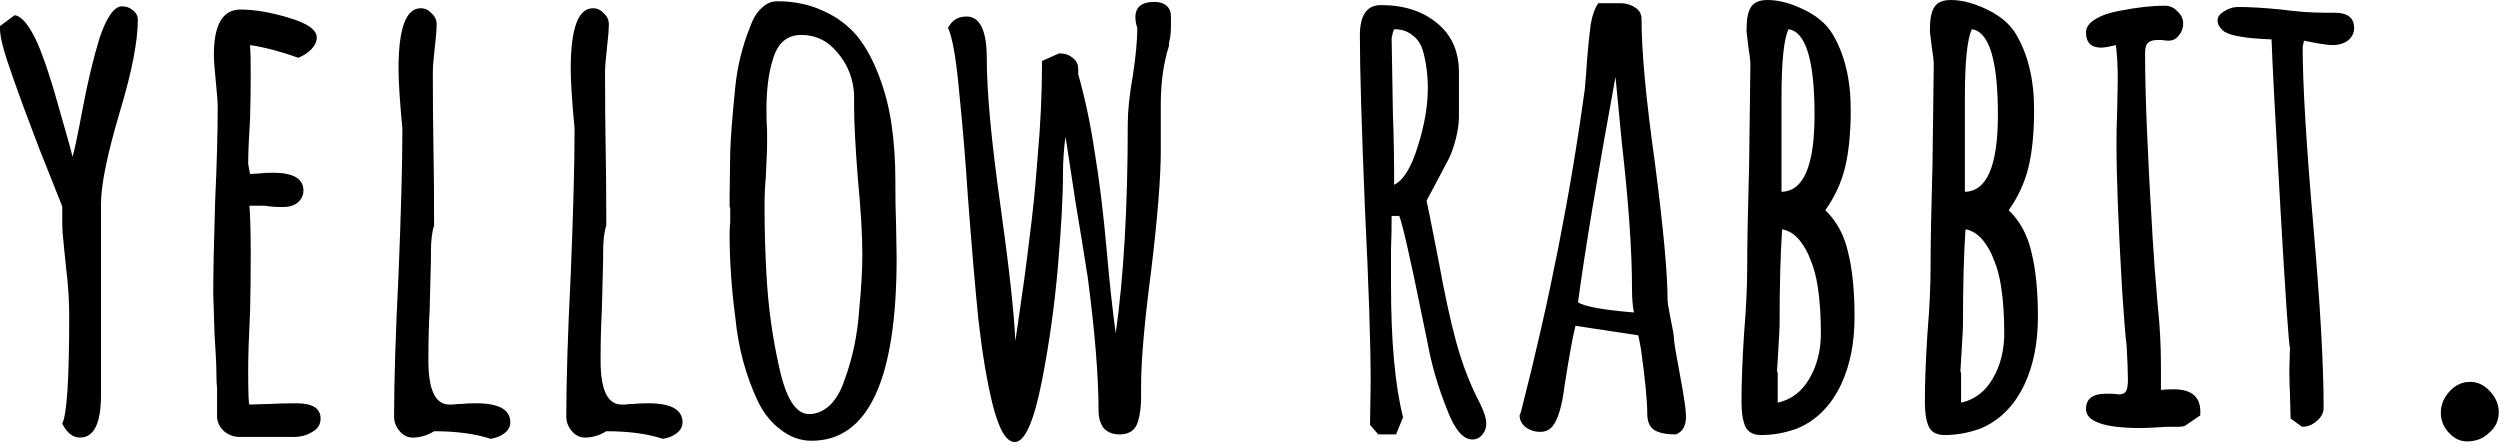
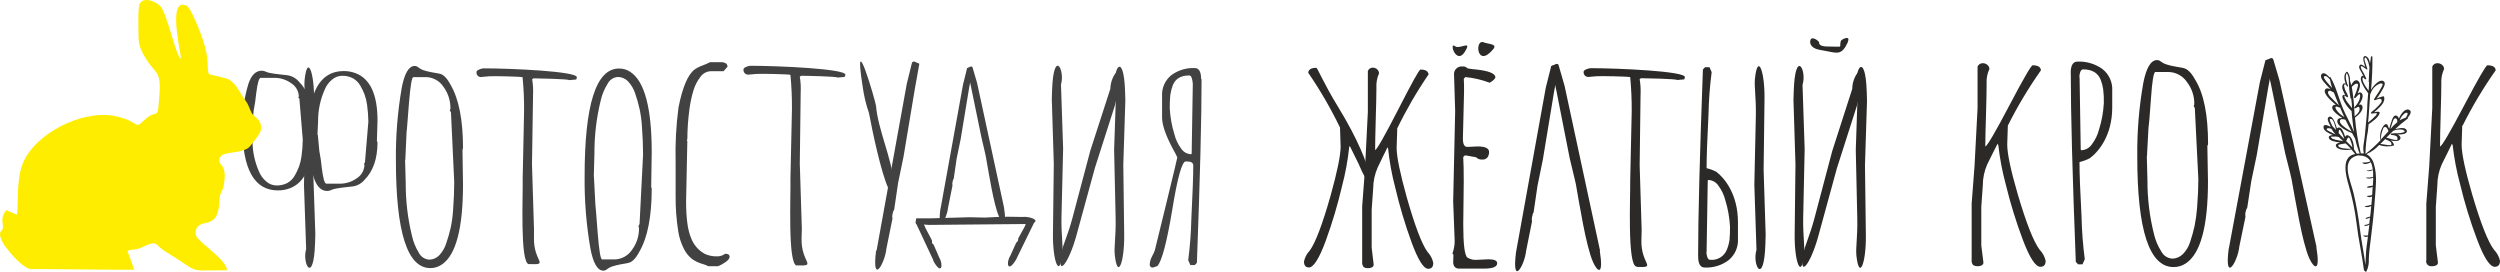
- <svg xmlns="http://www.w3.org/2000/svg" width="173" height="31" viewBox="0 0 173 31" fill="none">
-   <path d="M5.537 30.28C5.039 30.28 4.629 29.958 4.307 29.314C4.629 28.698 4.79 26.208 4.79 21.842C4.79 20.817 4.717 19.703 4.571 18.502L4.439 17.228C4.351 16.437 4.307 15.836 4.307 15.426V14.283C4.014 13.551 3.472 12.188 2.681 10.196C1.919 8.204 1.304 6.534 0.835 5.186C0.278 3.633 0 2.578 0 2.022V1.802L1.011 1.055C1.509 1.113 2.036 1.758 2.593 2.988C3.062 4.073 3.574 5.625 4.131 7.647C4.717 9.669 5.01 10.738 5.01 10.855C5.127 10.533 5.362 9.434 5.713 7.559C6.065 5.684 6.46 4.029 6.9 2.593C7.398 1.157 7.911 0.439 8.438 0.439C8.731 0.439 8.98 0.527 9.185 0.703C9.42 0.879 9.537 1.099 9.537 1.362C9.537 2.857 9.127 4.966 8.306 7.691C7.427 10.65 6.988 12.789 6.988 14.107V27.336C6.988 29.299 6.504 30.28 5.537 30.28Z" fill="black" />
-   <path d="M16.559 30.236C16.178 30.236 15.826 30.105 15.504 29.841C15.211 29.577 15.05 29.255 15.021 28.874V27.731V26.852C14.991 26.589 14.976 26.281 14.976 25.93C14.976 25.314 14.933 24.377 14.845 23.117L14.757 20.304C14.757 18.869 14.801 16.73 14.889 13.888C15.006 11.339 15.064 9.2 15.064 7.471C15.064 7.061 15.021 6.446 14.933 5.625C14.845 4.776 14.801 4.16 14.801 3.78C14.801 1.699 15.416 0.659 16.646 0.659C17.613 0.659 18.727 0.85 19.987 1.231C21.276 1.611 21.92 2.066 21.92 2.593C21.92 2.886 21.788 3.164 21.525 3.428C21.29 3.662 20.997 3.853 20.646 3.999C19.415 3.56 18.302 3.267 17.306 3.12C17.335 3.56 17.35 4.19 17.35 5.01C17.35 6.182 17.335 7.237 17.306 8.174C17.218 9.581 17.174 10.636 17.174 11.339L17.306 12.042L18.009 11.998C18.243 11.969 18.536 11.954 18.888 11.954C20.294 11.954 20.997 12.364 20.997 13.184C20.997 13.507 20.866 13.785 20.602 14.02C20.338 14.225 20.001 14.327 19.591 14.327C19.064 14.327 18.654 14.298 18.36 14.239H17.262C17.32 15.001 17.35 16.114 17.35 17.579C17.35 19.044 17.335 20.363 17.306 21.535C17.218 23.322 17.174 24.655 17.174 25.534C17.174 27.175 17.203 27.995 17.262 27.995L18.712 27.951C19.21 27.922 19.811 27.907 20.514 27.907C21.627 27.907 22.184 28.259 22.184 28.962C22.184 29.372 21.994 29.68 21.613 29.885C21.261 30.119 20.822 30.236 20.294 30.236H16.559Z" fill="black" />
-   <path d="M33.951 30.368C32.897 30.017 31.593 29.841 30.04 29.841C29.571 30.134 29.073 30.28 28.546 30.28C28.194 30.28 27.886 30.119 27.623 29.797C27.388 29.504 27.271 29.182 27.271 28.83C27.271 26.369 27.374 23.088 27.579 18.986C27.755 14.62 27.843 11.353 27.843 9.185V8.878C27.667 7.032 27.579 5.655 27.579 4.746C27.579 1.963 28.091 0.571 29.117 0.571C29.41 0.571 29.659 0.689 29.864 0.923C30.099 1.128 30.216 1.377 30.216 1.67C30.216 2.022 30.172 2.578 30.084 3.34C29.996 4.073 29.952 4.629 29.952 5.01C29.952 6.973 29.967 8.746 29.996 10.328C30.025 11.881 30.04 13.639 30.04 15.602C29.893 16.041 29.82 16.657 29.82 17.448V17.975L29.732 21.447C29.674 22.472 29.644 23.644 29.644 24.963C29.644 26.984 30.128 27.995 31.095 27.995C31.153 27.995 31.241 27.995 31.358 27.995C31.505 27.966 31.695 27.951 31.93 27.951C32.193 27.922 32.53 27.907 32.941 27.907C34.523 27.907 35.314 28.347 35.314 29.226C35.314 29.519 35.182 29.768 34.918 29.973C34.654 30.178 34.332 30.31 33.951 30.368Z" fill="black" />
-   <path d="M45.868 30.368C44.813 30.017 43.509 29.841 41.956 29.841C41.488 30.134 40.99 30.28 40.462 30.28C40.111 30.28 39.803 30.119 39.539 29.797C39.305 29.504 39.188 29.182 39.188 28.83C39.188 26.369 39.29 23.088 39.495 18.986C39.671 14.62 39.759 11.353 39.759 9.185V8.878C39.583 7.032 39.495 5.655 39.495 4.746C39.495 1.963 40.008 0.571 41.034 0.571C41.327 0.571 41.576 0.689 41.781 0.923C42.015 1.128 42.132 1.377 42.132 1.67C42.132 2.022 42.088 2.578 42 3.34C41.913 4.073 41.869 4.629 41.869 5.01C41.869 6.973 41.883 8.746 41.913 10.328C41.942 11.881 41.956 13.639 41.956 15.602C41.81 16.041 41.737 16.657 41.737 17.448V17.975L41.649 21.447C41.59 22.472 41.561 23.644 41.561 24.963C41.561 26.984 42.044 27.995 43.011 27.995C43.07 27.995 43.158 27.995 43.275 27.995C43.421 27.966 43.612 27.951 43.846 27.951C44.11 27.922 44.447 27.907 44.857 27.907C46.439 27.907 47.23 28.347 47.23 29.226C47.23 29.519 47.098 29.768 46.835 29.973C46.571 30.178 46.249 30.31 45.868 30.368Z" fill="black" />
-   <path d="M56.158 30.5C55.397 30.5 54.693 30.251 54.049 29.753C53.404 29.284 52.877 28.64 52.467 27.819C51.617 26.032 51.09 24.084 50.885 21.974C50.621 19.982 50.489 18.063 50.489 16.217C50.489 15.865 50.504 15.572 50.533 15.338V14.547C50.533 14.4 50.518 14.327 50.489 14.327V13.536L50.533 10.46C50.562 9.522 50.679 8.028 50.885 5.977C51.031 4.571 51.368 3.208 51.895 1.89C52.1 1.304 52.364 0.864 52.687 0.571C53.009 0.249 53.375 0.088 53.785 0.088C54.957 0.088 56.012 0.308 56.949 0.747C57.887 1.157 58.678 1.743 59.323 2.505C59.909 3.238 60.407 4.146 60.817 5.23C61.227 6.285 61.52 7.413 61.696 8.614C61.872 9.844 61.96 11.148 61.96 12.525V12.877C61.96 13.785 61.974 14.605 62.004 15.338L62.047 17.843C62.047 26.281 60.084 30.5 56.158 30.5ZM55.983 28.654C56.51 28.654 56.993 28.449 57.433 28.039C57.872 27.6 58.209 27.014 58.444 26.281C59 24.787 59.337 23.175 59.455 21.447C59.601 19.953 59.674 18.663 59.674 17.579C59.674 16.261 59.572 14.532 59.367 12.393C59.191 10.137 59.103 8.453 59.103 7.339V6.548C59.044 5.435 58.663 4.468 57.96 3.648C57.286 2.827 56.451 2.417 55.455 2.417C54.459 2.417 53.8 2.988 53.477 4.131C53.184 5.039 53.038 6.211 53.038 7.647C53.038 8.204 53.053 8.672 53.082 9.053V10.24L52.994 12.262C52.935 12.877 52.906 13.551 52.906 14.283C52.906 15.865 52.95 17.433 53.038 18.986C53.155 21.183 53.448 23.322 53.917 25.402C54.386 27.57 55.074 28.654 55.983 28.654Z" fill="black" />
-   <path d="M70.219 30.588C69.632 30.588 69.12 29.709 68.68 27.951C68.299 26.398 67.977 24.479 67.713 22.194C67.479 19.879 67.23 16.964 66.966 13.448C66.82 11.163 66.615 8.716 66.351 6.109C66.146 3.941 65.897 2.549 65.604 1.934C65.868 1.406 66.292 1.143 66.878 1.143C67.816 1.143 68.285 2.11 68.285 4.043C68.285 6.329 68.592 9.669 69.208 14.063C69.823 18.429 70.174 21.608 70.262 23.6L70.482 22.106C70.775 20.143 71.024 18.297 71.229 16.569C71.464 14.811 71.654 12.921 71.801 10.899C72.006 8.643 72.108 6.416 72.108 4.219L73.295 3.692C73.676 3.692 73.983 3.794 74.218 3.999C74.481 4.175 74.613 4.439 74.613 4.79V5.142C75.082 6.783 75.463 8.585 75.756 10.548C76.078 12.481 76.357 14.767 76.591 17.404C76.767 19.425 76.972 21.315 77.206 23.073C77.763 19.147 78.041 14.312 78.041 8.57C78.041 7.662 78.159 6.548 78.393 5.23C78.598 3.882 78.701 2.783 78.701 1.934C78.613 1.67 78.569 1.421 78.569 1.187C78.569 0.483 79.008 0.132 79.887 0.132C80.239 0.132 80.517 0.22 80.722 0.396C80.927 0.571 81.03 0.82 81.03 1.143V1.802C81.03 2.241 80.986 2.622 80.898 2.945V3.164C80.517 4.336 80.327 5.684 80.327 7.208V10.416C80.327 12.262 80.107 15.016 79.667 18.678C79.199 22.253 78.964 24.919 78.964 26.677V27.468C78.964 28.142 78.891 28.713 78.745 29.182C78.569 29.768 78.144 30.061 77.47 30.061C77.001 30.061 76.635 29.914 76.371 29.621C76.137 29.299 76.02 28.903 76.02 28.435C76.02 26.061 75.771 22.985 75.273 19.206C75.009 17.506 74.731 15.792 74.438 14.063L73.734 9.449C73.617 10.299 73.559 11.134 73.559 11.954C73.559 13.595 73.441 15.763 73.207 18.458C72.973 21.154 72.606 23.776 72.108 26.325C71.552 29.167 70.922 30.588 70.219 30.588Z" fill="black" />
-   <path d="M101.882 30.412C101.237 30.412 100.651 29.709 100.124 28.303C99.509 26.779 99.055 25.212 98.762 23.6L98.454 22.106C97.604 17.916 97.062 15.528 96.828 14.943H96.301C96.301 15.792 96.286 16.569 96.257 17.272V19.689C96.257 23.615 96.535 26.677 97.092 28.874L96.608 30.061H95.378L94.806 29.401L94.85 26.457C94.85 23.82 94.719 19.821 94.455 14.459C94.22 8.746 94.103 4.746 94.103 2.461C94.103 1.055 94.587 0.352 95.553 0.352C97.136 0.352 98.425 0.762 99.421 1.582C100.446 2.403 100.959 3.545 100.959 5.01V8.087C100.959 8.526 100.886 9.039 100.739 9.625C100.593 10.181 100.432 10.636 100.256 10.987L99.421 12.569L98.718 13.888L98.938 14.943L99.553 18.063C99.963 20.319 100.359 22.15 100.739 23.556C101.12 24.963 101.589 26.237 102.146 27.38L102.409 27.907C102.702 28.493 102.849 28.962 102.849 29.314C102.849 29.607 102.761 29.856 102.585 30.061C102.409 30.295 102.175 30.412 101.882 30.412ZM96.476 12.789C97.121 12.467 97.663 11.588 98.103 10.152C98.571 8.687 98.806 7.339 98.806 6.109C98.806 5.171 98.689 4.292 98.454 3.472C98.308 3.003 98.058 2.652 97.707 2.417C97.385 2.153 96.975 2.022 96.476 2.022L96.388 2.241L96.301 2.637L96.388 7.823C96.447 9.346 96.476 11.002 96.476 12.789Z" fill="black" />
-   <path d="M115.967 30.061C115.293 30.061 114.795 29.958 114.473 29.753C114.151 29.548 113.99 29.167 113.99 28.61C113.99 27.732 113.843 26.237 113.55 24.128L113.374 23.205L109.023 22.546C108.848 23.219 108.599 24.582 108.276 26.633C108.1 28.068 107.822 29.021 107.441 29.489C107.236 29.753 106.943 29.885 106.562 29.885C106.211 29.885 105.888 29.782 105.595 29.577C105.302 29.343 105.156 29.065 105.156 28.742L105.244 28.523L105.288 28.347C107.221 20.817 108.686 13.39 109.683 6.065C109.683 5.948 109.697 5.757 109.727 5.494C109.756 5.201 109.785 4.79 109.814 4.263C109.902 3.179 109.99 2.315 110.078 1.67C110.195 1.025 110.371 0.542 110.606 0.22H112.1C112.51 0.22 112.862 0.322 113.155 0.527C113.448 0.703 113.594 0.967 113.594 1.318C113.594 3.545 113.902 6.856 114.517 11.251C115.103 15.763 115.396 18.927 115.396 20.744C115.396 20.919 115.469 21.374 115.616 22.106C115.762 22.78 115.835 23.219 115.835 23.424C115.835 23.63 115.982 24.509 116.275 26.061C116.539 27.468 116.67 28.376 116.67 28.786V28.83C116.67 29.475 116.436 29.885 115.967 30.061ZM113.067 21.623C112.979 21.183 112.935 20.641 112.935 19.997C112.935 17.36 112.7 13.99 112.232 9.888L111.792 5.318C110.532 12.203 109.668 17.404 109.199 20.919C109.639 21.212 110.928 21.447 113.067 21.623Z" fill="black" />
-   <path d="M121.874 30.105C121.229 30.105 120.834 29.826 120.687 29.27C120.57 28.918 120.511 28.42 120.511 27.775C120.511 26.515 120.57 24.963 120.687 23.117C120.834 21.359 120.907 19.791 120.907 18.414C120.907 16.861 120.951 14.532 121.039 11.427L121.127 4.483C121.127 4.219 121.083 3.824 120.995 3.296L120.863 2.197V1.978C120.863 1.304 120.966 0.806 121.171 0.483C121.376 0.161 121.757 0 122.313 0C123.075 0 123.91 0.22 124.818 0.659C125.727 1.099 126.386 1.655 126.796 2.329C127.646 3.736 128.071 5.494 128.071 7.603C128.071 9.185 127.939 10.518 127.675 11.602C127.411 12.657 126.957 13.639 126.313 14.547C127.104 15.309 127.631 16.29 127.895 17.491C128.188 18.663 128.334 20.143 128.334 21.93C128.334 23.718 128.027 25.27 127.411 26.589C126.708 28.083 125.683 29.108 124.335 29.665C123.515 29.958 122.694 30.105 121.874 30.105ZM123.28 13.272C124.804 13.243 125.566 11.47 125.566 7.955C125.566 4.175 124.965 2.197 123.764 2.022C123.441 2.696 123.28 4.278 123.28 6.768V13.272ZM123.017 27.863C123.954 27.658 124.687 27.102 125.214 26.193C125.741 25.285 126.005 24.245 126.005 23.073C126.005 21.842 125.932 20.758 125.785 19.821C125.668 19.088 125.507 18.488 125.302 18.019C125.126 17.521 124.877 17.067 124.555 16.657C124.203 16.217 123.793 15.953 123.324 15.865C123.207 17.535 123.148 19.747 123.148 22.502C123.148 22.677 123.119 23.234 123.06 24.172L122.973 25.666C122.973 25.724 122.987 25.768 123.017 25.798V25.886V27.863Z" fill="black" />
-   <path d="M134.563 30.105C133.918 30.105 133.523 29.826 133.376 29.27C133.259 28.918 133.201 28.42 133.201 27.775C133.201 26.515 133.259 24.963 133.376 23.117C133.523 21.359 133.596 19.791 133.596 18.414C133.596 16.861 133.64 14.532 133.728 11.427L133.816 4.483C133.816 4.219 133.772 3.824 133.684 3.296L133.552 2.197V1.978C133.552 1.304 133.655 0.806 133.86 0.483C134.065 0.161 134.446 0 135.002 0C135.764 0 136.599 0.22 137.508 0.659C138.416 1.099 139.075 1.655 139.485 2.329C140.335 3.736 140.76 5.494 140.76 7.603C140.76 9.185 140.628 10.518 140.364 11.602C140.101 12.657 139.646 13.639 139.002 14.547C139.793 15.309 140.32 16.29 140.584 17.491C140.877 18.663 141.023 20.143 141.023 21.93C141.023 23.718 140.716 25.27 140.1 26.589C139.397 28.083 138.372 29.108 137.024 29.665C136.204 29.958 135.383 30.105 134.563 30.105ZM135.969 13.272C137.493 13.243 138.255 11.47 138.255 7.955C138.255 4.175 137.654 2.197 136.453 2.022C136.13 2.696 135.969 4.278 135.969 6.768V13.272ZM135.706 27.863C136.643 27.658 137.376 27.102 137.903 26.193C138.43 25.285 138.694 24.245 138.694 23.073C138.694 21.842 138.621 20.758 138.474 19.821C138.357 19.088 138.196 18.488 137.991 18.019C137.815 17.521 137.566 17.067 137.244 16.657C136.892 16.217 136.482 15.953 136.013 15.865C135.896 17.535 135.838 19.747 135.838 22.502C135.838 22.677 135.808 23.234 135.75 24.172L135.662 25.666C135.662 25.724 135.676 25.768 135.706 25.798V25.886V27.863Z" fill="black" />
-   <path d="M148.175 29.621C145.626 29.621 144.352 29.182 144.352 28.303C144.352 27.6 144.806 27.248 145.714 27.248H146.197L146.637 27.292C146.871 27.292 147.032 27.219 147.12 27.072C147.208 26.926 147.252 26.662 147.252 26.281C147.252 25.783 147.223 25.007 147.164 23.952C147.076 23.249 146.974 21.989 146.857 20.172C146.593 15.69 146.461 12.306 146.461 10.02C146.461 9.2 146.476 8.453 146.505 7.779L146.549 5.537C146.549 4.571 146.505 3.765 146.417 3.12C145.948 3.238 145.611 3.296 145.406 3.296C144.703 3.296 144.352 2.945 144.352 2.241C144.352 1.89 144.571 1.582 145.011 1.318C145.45 1.055 146.007 0.864 146.681 0.747C147.853 0.513 148.893 0.396 149.801 0.396C150.153 0.396 150.446 0.527 150.68 0.791C150.944 1.025 151.076 1.304 151.076 1.626C151.076 1.948 150.973 2.227 150.768 2.461C150.592 2.696 150.358 2.813 150.065 2.813C149.889 2.813 149.743 2.798 149.625 2.769H149.274C148.981 2.769 148.761 2.842 148.615 2.988C148.497 3.106 148.439 3.34 148.439 3.692C148.439 6.534 148.615 10.811 148.966 16.525C149.025 17.579 149.142 19.132 149.318 21.183C149.464 22.531 149.537 23.908 149.537 25.314V26.984C149.713 26.955 150.006 26.94 150.416 26.94C151.647 26.94 152.262 27.453 152.262 28.479V28.742L151.164 29.489C151.134 29.489 151.032 29.504 150.856 29.533C150.709 29.533 150.416 29.533 149.977 29.533C149.039 29.592 148.439 29.621 148.175 29.621Z" fill="black" />
-   <path d="M158.51 28.962L158.466 27.248C158.437 26.75 158.422 26.193 158.422 25.578L158.466 24.084C158.378 23.761 158.158 20.553 157.807 14.459C157.455 8.365 157.25 4.453 157.191 2.725C155.492 2.666 154.408 2.49 153.939 2.197C153.617 1.963 153.456 1.699 153.456 1.406C153.456 1.172 153.602 0.967 153.895 0.791C154.218 0.586 154.54 0.483 154.862 0.483C155.682 0.483 156.679 0.542 157.851 0.659C158.964 0.806 159.96 0.879 160.839 0.879H161.191H161.542C162.451 0.879 162.905 1.231 162.905 1.934C162.905 2.285 162.758 2.578 162.465 2.813C162.172 3.018 161.835 3.12 161.454 3.12C161.191 3.12 160.81 3.076 160.312 2.988L159.433 2.813L159.389 3.032L159.345 3.252C159.345 5.86 159.594 10.02 160.092 15.733C160.561 21.095 160.795 25.256 160.795 28.215C160.795 28.567 160.634 28.874 160.312 29.138C160.019 29.401 159.682 29.533 159.301 29.533L158.51 28.962Z" fill="black" />
-   <path d="M170.718 30.544C170.242 30.544 169.82 30.343 169.454 29.94C169.088 29.537 168.905 29.079 168.905 28.566C168.905 28.017 169.106 27.523 169.509 27.083C169.912 26.644 170.388 26.424 170.937 26.424C171.45 26.424 171.908 26.644 172.311 27.083C172.714 27.523 172.915 27.999 172.915 28.511C172.915 29.097 172.695 29.573 172.256 29.94C171.853 30.343 171.34 30.544 170.718 30.544Z" fill="black" />
+ <svg xmlns="http://www.w3.org/2000/svg" viewBox="0 0 562.89 61.18">
+   <defs>
+     <style>.cls-1{fill:#2b2a29;}.cls-2{fill:#434242;}.cls-3{fill:#ffed00;}</style>
+   </defs>
+   <g id="Слой_2" data-name="Слой 2">
+     <g id="Слой_1-2" data-name="Слой 1">
+       <g id="_227791456" data-name=" 227791456">
+         <path class="cls-1" d="M395.48,56.22s-.14-4.88-.48-14.6l.34-15.56c.08-4.14-.4-6.58-.2-8.39.62-5.78,2.24-1.67,2.15,4.68l-.2,15.87.46,14.63-.06,2.07c-.31,9.69-3.06,4.73-2,1.33Z" />
+         <path class="cls-1" d="M341.34,56.81l6.71-37.1,1.14-4.54a.44.44,0,0,1,.59-.39l1.11.48s-.34,1.84-1,5.5L347.37,36c-.79,3.8-1.16,5.73-1.19,5.81l-.88,6-.28.53.09,0-.17.54a2.48,2.48,0,0,0,0,1l-1.33,6.63C343.29,59.71,340.34,64.75,341.34,56.81Z" />
+         <path class="cls-1" d="M360.27,56.47l-8-37.16-1.31-4.53c-.05-.31-.25-.46-.62-.37l-1.1.51s.39,1.84,1.19,5.5l3,15.22c.91,3.8,1.39,5.73,1.39,5.84.74,4.11,2.27,14,3.88,17.57,1,2.22,2.41,3.15,1.5-2.58Z" />
+         <path class="cls-1" d="M327.19,59.08l.06-1.73-.23-.28a7.9,7.9,0,0,0,.51-2.78l-.34-8.93L327.64,25l-.25-8.1a1.72,1.72,0,0,1,1.95-1.93,1.25,1.25,0,0,1,1.08.42,14.47,14.47,0,0,0,2,.26c2.78.31,4.19.88,4.28,1.7,0,.34-.43.77-1.28,1.28a21.4,21.4,0,0,0-5.5-1.28l-.34.4c.06.65.06,1.61.06,2.92l-.26,10.51c0,1.28.32,1.9,1,1.9l2.27-.11c1.73,0,2.6.4,2.63,1.22a2.18,2.18,0,0,1-.34,1.22,1.39,1.39,0,0,1-1.25.51,1.66,1.66,0,0,1-1.33-.51L330.08,35h-.28l-.34.34v.19c.08,1.17.11,3,.11,5.36l-.11,9.61c0,4.51.31,7,.93,7.49a3.44,3.44,0,0,0,2.19.51l2.52-.12c1.33,0,2,.29,2,.88,0,.82-1,1.22-2.94,1.22h-5.59C327.7,60.5,327.25,60,327.19,59.08Z" />
+         <path class="cls-1" d="M314.6,29l-.14,4.28c0,2,.77,5.72,2.27,11.11q2.76,9.69,4.68,12.33a5,5,0,0,1,1.3,2.46c0,.88-.37,1.34-1.13,1.34-1.05,0-2.3-2-3.77-6a108.85,108.85,0,0,1-3.69-12.39,56.64,56.64,0,0,1-1.58-8.7l-.15-.26c-.14.34-.51,1.05-1.05,2.15s-.93,1.93-1.16,2.41a12.06,12.06,0,0,0-1,4.71l-.34,4.79v8.53l.45,3.8a.67.67,0,0,1-.34.6,1.84,1.84,0,0,1-1,.22,1.48,1.48,0,0,1-.94-.28,1.64,1.64,0,0,1-.31-1.13V46.5l.63-8.39.65-12.9V16a1.15,1.15,0,0,1,1.05-.77,1.44,1.44,0,0,1,1.07.4,1.24,1.24,0,0,1,.4.88,7,7,0,0,0-.59,3.29c0,1.47-.06,3.79-.15,6.94s-.14,5.53-.14,7.06c.43-.17,2.16-3.23,5.22-9.19s4.68-8.95,5-8.95c1.13,0,1.73.37,1.81,1.1a94.43,94.43,0,0,0-7.14,12.33Z" />
+         <path class="cls-1" d="M301.71,28.7l.14,4.28c0,2-.77,5.72-2.27,11.11q-2.76,9.69-4.68,12.33a5,5,0,0,0-1.3,2.46c0,.88.37,1.34,1.13,1.34,1,0,2.3-2,3.77-6a108.85,108.85,0,0,0,3.69-12.39,58.42,58.42,0,0,0,1.59-8.7l.14-.26c.14.34.51,1,1.05,2.15s1,1.93,1.16,2.41c3.4,8,4,1.11-4.76-13.21-3.49-5.69-4.71-8.95-5-8.95-1.14,0-1.73.37-1.82,1.1a95,95,0,0,1,7.15,12.33Z" />
+         <path class="cls-1" d="M382.35,57.69c0,1.7.48,2.55,1.48,2.55a8.33,8.33,0,0,0,5.35-1.64,5.76,5.76,0,0,0,2.13-4.85V50c0-6.24-3-9.89-4.85-11.31a9.05,9.05,0,0,0-2.21-.82c0-2.44.14-6.47.43-12.13a87.7,87.7,0,0,1,.71-9.5l-.49-1.11h-1l-.48.51c-.71,19.28-1.08,33.25-1.08,42Zm1.9-.9.26-16.16.14-.11a2.83,2.83,0,0,1,2.27,1.3,9.15,9.15,0,0,1,1.53,3.2A24.92,24.92,0,0,1,389.52,51a26.33,26.33,0,0,1-.11,3,9.05,9.05,0,0,1-.57,2.15A3.64,3.64,0,0,1,385,58.49c-.26,0-.46-.2-.6-.63a4.44,4.44,0,0,1-.2-1.1Z" />
+         <path class="cls-1" d="M368.46,60c-2.12-.09-1.33-16.36-1.41-19.36l.34-15.56a76.07,76.07,0,0,0-.34-7.72c-.43-.14-6.75-.28-7.63-.19l-1.59.14a1.06,1.06,0,0,1-1.27-1.14c0-.19.2-.39.59-.56a2.74,2.74,0,0,1,1-.26c6.18,0,21.21.68,21.21,2a1.69,1.69,0,0,1-.14.52l-1.53.14c-.34-.26-7.26-.4-8.2-.4l-.31.2a16.34,16.34,0,0,1,.2,3.54l-.2,15.88.45,14.62L369.57,54c-.17,5.61,3.65,6.27-1.05,6.1Z" />
+         <path class="cls-1" d="M327.62,10.41c.87.71,3.31-1.05,2.63.46C328.1,15.57,326.06,9.16,327.62,10.41Z" />
+         <path class="cls-1" d="M334.05,9.53c1.05.43,3.2.31,2.15,1.56C332.46,15.57,332,8.68,334.05,9.53Z" />
+         <path class="cls-1" d="M416.08,9.45c-1.44,3.12-2.4,2.49-5.13,2l-1.36-.25c-.68-.12-2.21-.65-2-2s2,.09,2,.34c-.11.94,1.5.94,2.41.94,3.29,0,2,.37,2.47-1.25.11-.37,2.32-1.44,1.56.23Z" />
+         <path class="cls-1" d="M405.85,19.11s.14,4.82.48,14.46L406,49c-.08,4.11.4,6.52.2,8.34-.62,5.72-2.21,1.67-2.12-4.65L404.26,37l-.45-14.48.06-2C404.18,10.87,406.9,15.77,405.85,19.11Z" />
+         <path class="cls-1" d="M418.32,19.34s-.14,4.82-.48,14.46l.34,15.42c.09,4.11-.39,6.52-.2,8.33.63,5.73,2.22,1.67,2.13-4.65l-.2-15.7.46-14.49-.06-2C420,11.09,417.28,16,418.32,19.34Z" />
+         <path class="cls-1" d="M417.05,20l-4.51,14-4,15.11c-1.05,4-2.21,6.23-2.52,8.05-1,5.72,1.67,2.24,3.37-3.94l4.2-15.34,4.48-14,.51-2C421,12.42,417,16.45,417.05,20Z" />
+       </g>
+       <g id="_227789056" data-name=" 227789056">
+         <path class="cls-1" d="M452.08,28.24l-.14,4.31q0,3.06,2.38,11.23c1.93,6.54,3.58,10.68,4.91,12.44a5.22,5.22,0,0,1,1.36,2.49c0,.91-.4,1.36-1.19,1.36-1.08,0-2.41-2-3.94-6.06a106,106,0,0,1-3.86-12.53,58.72,58.72,0,0,1-1.67-8.82l-.17-.28c-.17.34-.54,1.08-1.11,2.18s-1,2-1.21,2.44a11.82,11.82,0,0,0-1,4.76l-.34,4.85v8.65l.48,3.85a.69.69,0,0,1-.34.6,1.78,1.78,0,0,1-1,.22,1.52,1.52,0,0,1-1-.28,1.5,1.5,0,0,1-.31-1.13V45.84l.65-8.5.68-13V15a1.22,1.22,0,0,1,1.11-.77,1.54,1.54,0,0,1,1.13.4,1.22,1.22,0,0,1,.43.91,6.64,6.64,0,0,0-.63,3.31q0,2.25-.14,7C447.07,29,447,31.39,447,33c.45-.17,2.27-3.26,5.44-9.3s4.91-9,5.22-9c1.19,0,1.81.37,1.87,1.13a96.6,96.6,0,0,0-7.46,12.47Z" />
+         <path class="cls-1" d="M466.23,16.45c0-1.73.51-2.58,1.53-2.58a8.93,8.93,0,0,1,5.61,1.67,5.75,5.75,0,0,1,2.21,4.91v3.77c0,6.32-3.11,10-5.07,11.42a10.28,10.28,0,0,1-2.3.85c0,2.47.15,6.55.46,12.27a89.55,89.55,0,0,0,.73,9.61l-.51,1.14h-1l-.51-.54q-1.14-29.2-1.13-42.49Zm2,.93.26,16.33.14.12A3,3,0,0,0,471,32.49a9.19,9.19,0,0,0,1.59-3.26,24.12,24.12,0,0,0,1.1-6,20.87,20.87,0,0,0-.14-3.09A9.87,9.87,0,0,0,473,18c-.63-1.59-1.93-2.38-4-2.38-.26,0-.48.23-.63.62a3.62,3.62,0,0,0-.19,1.14Z" />
+         <path class="cls-1" d="M497,32.83l.14,8q0,15.18-5,18.48a4.91,4.91,0,0,1-2.75.82q-8.18,0-8.17-24.83a89.6,89.6,0,0,1,1.36-16.64c.68-3.43,1.7-5.13,3.09-5.13a1.3,1.3,0,0,1,.91.37,3.78,3.78,0,0,0,1.16.59,12.34,12.34,0,0,0,2,.48c.85.15,1.47.26,1.81.34.94.17,1.81,1,2.69,2.61,2,3.2,2.92,8.05,2.92,14.57l-.14.34Zm-13.63,2.44.14,5.33a49.05,49.05,0,0,0,1.5,12.22,12.6,12.6,0,0,0,1.62,3.8,3,3,0,0,0,2.44,1.61,3.41,3.41,0,0,0,2.4-1,6.77,6.77,0,0,0,1.65-2.75c.4-1.19.74-2.38,1-3.6a33.43,33.43,0,0,0,.57-4.11q.28-3.62.28-6.46l-.79-15.93-.26-.54.14-.34a8,8,0,0,0-1.7-5.1,5.12,5.12,0,0,0-4.14-2.19h-2.92c-.39,0-.73,2-1,6s-.48,6.24-.56,6.66l-.34,6.32Z" />
+         <path class="cls-1" d="M554.39,28.24l-.14,4.31q0,3.06,2.38,11.23c1.92,6.54,3.57,10.68,4.9,12.44a5.22,5.22,0,0,1,1.36,2.49c0,.91-.4,1.36-1.19,1.36-1.08,0-2.41-2-3.94-6.06a104.11,104.11,0,0,1-3.85-12.53,59.17,59.17,0,0,1-1.68-8.82l-.17-.28L551,34.56c-.57,1.14-1,2-1.22,2.44a11.82,11.82,0,0,0-1,4.76l-.34,4.85v8.65l.48,3.85a.67.67,0,0,1-.34.6,1.78,1.78,0,0,1-1,.22,1.12,1.12,0,0,1-1.28-1.41V45.84l.66-8.5.68-13V15a1.19,1.19,0,0,1,1.1-.77,1.58,1.58,0,0,1,1.14.4,1.25,1.25,0,0,1,.42.91,6.77,6.77,0,0,0-.62,3.31c0,1.5-.06,3.83-.15,7s-.14,5.59-.14,7.15c.46-.17,2.27-3.26,5.45-9.3s4.9-9,5.21-9c1.19,0,1.82.37,1.87,1.13a96.5,96.5,0,0,0-7.45,12.47Z" />
+         <path class="cls-1" d="M501.83,56l7-37.53L510,13.87c.06-.31.26-.45.63-.4l1.16.48s-.34,1.85-1.05,5.56l-2.61,15.36c-.82,3.83-1.21,5.79-1.24,5.9l-.91,6-.31.57.08-.06-.17.54a2.61,2.61,0,0,0,0,1l-1.39,6.72c-.34,3.37-3.43,8.47-2.38.42Z" />
+         <path class="cls-1" d="M521.59,55.65l-8.36-37.58-1.36-4.6a.46.46,0,0,0-.63-.37l-1.13.51s.43,1.85,1.25,5.56l3.17,15.39c1,3.83,1.45,5.81,1.45,5.9.79,4.17,2.35,14.2,4,17.77,1.05,2.24,2.52,3.18,1.56-2.61Z" />
+         <path class="cls-1" d="M532.93,38.39c.17,0,.34,0,.54-.06a2.72,2.72,0,0,0,.65-.17.09.09,0,0,1,.06.17,1.94,1.94,0,0,1-1.25.17s0-.08,0-.08Z" />
+         <path class="cls-1" d="M541.86,29.29c.37.88-1,1-2.1,1a1,1,0,0,1,.74.71c0,.42-.31.62-.68.71a3.92,3.92,0,0,1-1.59-.12,1.61,1.61,0,0,1,.79,1,.16.16,0,0,1-.11.2,5.5,5.5,0,0,1-3.23-.14,8.57,8.57,0,0,1-2.86,2.06,4,4,0,0,1,.39.23A3.61,3.61,0,0,1,534.52,37c.79,2.58.34,5.53.17,8.14-.2,2.86-.51,5.75-.88,8.59-.2,1.53-.4,3-.46,4.59a5.56,5.56,0,0,1-.51,2.75.21.21,0,0,1-.39-.09c-.09,0-.2-.08-.2-.2-.43-3.48-1.25-6.94-1.65-10.46a54.23,54.23,0,0,0-1.81-8.7c-.65-2.24-1.67-6.38,1.45-6.92v0s0-.06,0-.06l0,0a12.57,12.57,0,0,0-.82-1c-.76.22-3.34.25-3.49-.85-.05-.4.43-.6,1-.71-1.08-.12-2.44-.34-2.58-1.05-.09-.45.4-.6.93-.62-.93-.37-2-.91-2.12-1.62-.14-1,.88-.62,1.59-.23l-.09-.25v-.06c-.4-.68-.77-1.5-.4-1.84.8-.71,1.48,1.19,1.59,1.53s.23.62.34,1a.52.52,0,0,1,.54-.22c.62.08,1,1.19,1.3,2.09.15-.34.43-.51.88-.22.8.48,1.16,2.15,1.08,3a5.45,5.45,0,0,1,.62,1c.23,0,.48,0,.68,0h0a20.78,20.78,0,0,1-1-3.31c-.23-.46-.48-.88-.71-1.33-1-.32-3.37-1.51-3.32-2.67,0-.62.57-.74,1.14-.71-1.08-.68-2.5-1.76-2.27-2.52.11-.43.45-.48.82-.43-1.1-.93-2.89-2.49-2.46-3.4.22-.45.73-.34,1.24-.14-.93-1-2.49-2.38-2.09-3.23s1.33-.06,1.9.59v0a.09.09,0,0,1,.17-.06c1.21,2,1.81,4.54,2.69,6.75.76,1.9,1.9,3.71,2.63,5.64-.17-1.08-.31-2.13-.42-3.21-.06-.51-.09-1-.14-1.55a8,8,0,0,1-2-2.84c-.22-.76.12-.91.6-.68-.34-.77-.94-1.59-.6-2.41.17-.4.43-.37.66-.2-.29-.9-.51-2.12.2-2.69,0-.06.17,0,.22,0a3,3,0,0,1,.57,2c.11.31.2.65.28,1,.29-.71,1-1.56,1.65-.88s.17,1.79-.23,2.75c.34-.28.68-.39,1,0,.43.65-.14,1.76-.71,2.55.32-.14.6-.14.77.26.37.88-.85,2.07-1.64,2.61a50.59,50.59,0,0,0,1.3,8v.06c.26,0,.48,0,.71,0-.37-1.24.08-2.66.2-3.91.17-2.07.42-4.11.54-6.18,0-1.16.14-2.29.22-3.46a10.65,10.65,0,0,1-1.27-2c-.29-.56-.63-1.36-.14-1.9a.22.22,0,0,1,.22,0,1.15,1.15,0,0,1,.17.14c-.2-.43-.45-.85-.68-1.28s-.42-.71-.31-1.05c.2-.7.88-.22,1.36.17-.11-.36-.25-.73-.34-1.13s-.25-1,.09-1.25.82.23,1,.54a3.53,3.53,0,0,1,.31,1.05c.06-.51.14-1,.23-1.5a.16.16,0,0,1,.31,0,69.07,69.07,0,0,1-.31,7.45c.65-1.1,2.12-2.66,2.94-1.84.43.42-.11,1.3-.31,1.7-.31.57-.68,1.1-1.05,1.67-.08.12-.34.4-.34.51,0-.17,1.08-.48,1.48-.59a.18.18,0,0,1,.22.11c.34,1.11-.76,2.15-1.5,2.83a7.1,7.1,0,0,0-.71.63l0,0c.06,0,.12,0,.17,0,.34-.06.66-.2,1,0,.06,0,.06.08.06.14-.17,1-1.68,2-2.5,2.58-.06.54-.11,1.05-.17,1.59a28.4,28.4,0,0,0-.54,5.1h0A27.67,27.67,0,0,0,536,31.56a4,4,0,0,1,.57-3.09c.17-.23.39-.57.76-.51s.37.79.65,1c0,0,0-.06,0-.08.06-.23.14-.46.2-.71l.26-.77c.11-.34.34-1.22.79-1.36s.77.23.88.65c.45-1,1.33-2.27,2.21-2s.34,1.16-.2,1.82c.06.05.06.17,0,.19a27.34,27.34,0,0,0-2.86,2.41c1-.31,2.32-.53,2.63.23ZM525.3,30.76h0c-.59-.05-.62.12-.11.49a4.91,4.91,0,0,0,.71.22c.54.14,1.1.2,1.67.29-.2-.17-.4-.37-.59-.54a4.61,4.61,0,0,1-.4-.37A3.27,3.27,0,0,0,525.3,30.76ZM524.94,29h0c-.4-.14-1.05-.28-1.08.14,0,.2.88.57,1.08.68a7.72,7.72,0,0,0,.93.43A4.84,4.84,0,0,1,524.94,29Zm0-2.18h0c-.68-.29-.26.54-.12.9a4.48,4.48,0,0,0,.32.66c.28.28.56.59.85.9-.23-.93-.51-2.26-1.05-2.49Zm1.58,3.09h0c.43.48.85,1,1.31,1.41-.09-.25-.17-.53-.26-.79s-1-2.32-1-.65Zm1.59,2.38h0c-.4.08-1.59.23-1.61.37-.26.79,2.12.85,2.83.85C528.9,33,528.51,32.64,528.08,32.24Zm.2-.54h0v.08c.45.46.94.88,1.36,1.37a9.21,9.21,0,0,0-.2-.91,5.4,5.4,0,0,0-.28-.74C528.93,30.68,528.65,30.76,528.28,31.7Zm-4.56-14.6h0c-1.11-.17-.15.88,0,1.14.43.51.91,1,1.34,1.53a17.62,17.62,0,0,1-.49-1.93c-.25-.26-.65-.71-.88-.74Zm1.73,3.66h0s0,0-.06,0-.71-.43-.85-.4c-.85.17-.17,1.05.08,1.34.63.7,1.34,1.33,2,2C526.24,22.71,525.81,21.75,525.45,20.76ZM527,24.47h0c0-.08-.09-.2-.12-.28a.17.17,0,0,1-.17,0c-1.67-.74-.56.82,0,1.33a10.22,10.22,0,0,0,1.14.85C527.54,25.75,527.26,25.12,527,24.47Zm1.13,2.5h0a2.58,2.58,0,0,0-.94-.15c-.76.37-.11,1.11.23,1.42a10.27,10.27,0,0,0,2.07,1.39C529,28.75,528.54,27.87,528.11,27Zm3.12-2.13h0c.14-1.28-.51-.65-.91-.45-.17.08-.31-.17-.2-.29a4.85,4.85,0,0,0,1.08-1.61c.08-.17.37-1.25,0-1.31-.11,0-.74.71-.88.85s-.37,0-.31-.19c.23-.6.51-1.17.68-1.79.06-.23.31-.94.2-1.08-.34-.42-1.11.26-1.39.6a47.45,47.45,0,0,1,.62,6.23c0,.15,0,.26,0,.4.45-.37,1.05-.91,1.08-1.33Zm-2-2.66h0a21.33,21.33,0,0,1-.4-4.06,3.48,3.48,0,0,0-.45-1.67c-.52.68,0,2.24.28,2.89h0v.11s0,0,0,0h0l0,0a.13.13,0,0,1-.2,0h0l0,0c-.12-.14-.4-.68-.6-.42s-.06.54,0,.71c.11.7.63,1.24.8,1.95a.18.18,0,0,1-.29.17,0,0,0,0,1,0,0c-.08-.08-.42-.39-.51-.22s.09.37.12.48a4.2,4.2,0,0,0,.68,1.1c.28.37.62.74.9,1.14,0-.71-.11-1.45-.19-2.16Zm4.08-3.72h0c.05-1.1.08-2.24.17-3.34-.09-.34-.14-.68-.23-1s-.62-1.65-.85-1c-.14.37.14,1,.26,1.34l.34,1.05a.17.17,0,0,1,0,.14,0,0,0,0,1,0,0h0l0,0h0s0,0-.06,0h0s-.11,0-.14-.05A8,8,0,0,0,532,15c-.77-.39-.37.49-.23.74a12.84,12.84,0,0,1,1,1.93h0a.12.12,0,0,1-.08.17c-.06,0-.17,0-.2,0h0c-.71-.91-.6.09-.45.51a6.58,6.58,0,0,0,.68,1.25c.17.28.39.54.59.82.06-.65.09-1.3.11-2Zm1.58,7.6h0c.69-.94-.19-.48-.9-.48a.18.18,0,0,1-.12-.31,11.12,11.12,0,0,0,1.62-1.45c.23-.26.71-.74.74-1,.11-1-1-.43-1.48-.26a.18.18,0,0,1-.22-.25c.48-.85,1.13-1.65,1.58-2.52.09-.17.4-.71.34-.83-.25-.48-1.19.12-1.41.29A3.42,3.42,0,0,0,533.78,21c0,.09-.06.11-.11.11-.09,1.11-.17,2.19-.23,3.29s-.14,2.13-.26,3.18A11.09,11.09,0,0,0,534.88,26.06Zm-2.91,9h0c-.12,0-.66,0-1.08-.08-4.14.93-1.62,5.81-1,8.53a76.55,76.55,0,0,1,1.47,8.36c.31,2.58.88,5.16,1.19,7.77.11-1.39.09-2.78.28-4.17.12-.73.2-1.47.29-2.21a1.1,1.1,0,0,1-1-.11.08.08,0,0,1,.05-.14,2.43,2.43,0,0,0,.6,0,3.19,3.19,0,0,0,.37,0c.11-.83.19-1.65.31-2.47a1.18,1.18,0,0,1-1.11.28c-.08,0-.05-.11,0-.14a2.08,2.08,0,0,1,.54-.11,2,2,0,0,0,.57-.26h0c0-.42.08-.88.14-1.3-.14.06-.26.08-.37.14a1.09,1.09,0,0,1-.54.11c-.06,0-.08-.08-.06-.14a1.06,1.06,0,0,1,.51-.22,3.28,3.28,0,0,1,.51-.15c0-.19,0-.36.06-.56.06-.6.11-1.19.17-1.82a1.51,1.51,0,0,1-1.42.15s0-.12,0-.12a6.11,6.11,0,0,0,1.45-.28c.06-.63.11-1.25.17-1.9a1,1,0,0,1-1.13,0c-.06,0,0-.12,0-.12a3.14,3.14,0,0,0,1.14-.19c.05-.63.08-1.22.11-1.85a1.86,1.86,0,0,1-1.22.17c-.08,0-.08-.11,0-.17a1.3,1.3,0,0,1,.66-.17,4,4,0,0,0,.62-.11c0-.43,0-.85.06-1.28V40a2.05,2.05,0,0,1-1.53.11c-.06,0,0-.11,0-.14.26,0,.51,0,.77,0a6.85,6.85,0,0,0,.74-.14A8.46,8.46,0,0,0,534,37c-.06-.17-.14-.34-.2-.48-.57.31-1.36.65-1.84.2-.06-.06,0-.14.08-.14a3.42,3.42,0,0,0,1.68-.26A2.33,2.33,0,0,0,532,35.1Zm9.66-8.56h0a1.07,1.07,0,0,0,.14-.2c.34-.48.51-1.21-.31-.82a3.06,3.06,0,0,0-1.16,1.62A4.69,4.69,0,0,1,541.63,26.51Zm-5.7,5.9h0c.49.06,1,.17,1.45.23s1.44.28.91-.57c-.17-.29-.91-.54-1.28-.74l-.31.31Zm1.82-2.89h0c-.2-.54-.48-1.11-1-.85-.2.11-.45,1-.48,1.1a4.43,4.43,0,0,0-.2,1.62c.45-.48.91-1,1.33-1.45.11-.14.26-.28.37-.42v0ZM537.32,31h0c.34.06.71.23,1,.28s1.16.37,1.39.2.05-.71-.17-.85a2.83,2.83,0,0,0-1.11-.25c-.2,0-.14-.29,0-.31A8,8,0,0,1,539.9,30c.43,0,2.38-.2,1.08-.79a3.82,3.82,0,0,0-2.13.25L537.29,31Zm2.44-3.49h0c.06-.56-.17-1.07-.68-.79-.2.11-.51,1.19-.51,1.19-.11.37-.23.74-.37,1.14a11.48,11.48,0,0,1,1.53-1.51Z" />
+       </g>
+       <g id="_227783328" data-name=" 227783328">
+         <path class="cls-2" d="M238.89,19.06s.14,4.82.48,14.43L239,48.88c-.08,4.08.4,6.49.2,8.3-.62,5.7-2.21,1.68-2.12-4.65l.19-15.67-.45-14.46.06-2c.31-9.58,3-4.68,2-1.33Z" />
+         <path class="cls-2" d="M251.34,19.28s-.15,4.82-.49,14.43l.34,15.39c.09,4.09-.39,6.5-.19,8.31.62,5.7,2.21,1.67,2.12-4.65l-.2-15.67.46-14.46-.06-2c-.31-9.58-3-4.68-2-1.33Z" />
+         <path class="cls-2" d="M250,20s-1.5,4.65-4.51,13.92l-4,15.08c-1.05,4-2.22,6.21-2.53,8-1,5.73,1.68,2.24,3.38-3.91l4.19-15.3,4.48-14,.51-2C254,12.42,250,16.45,250,20Z" />
+         <path class="cls-2" d="M68.93,56.05s-.15-4.82-.49-14.43l.34-15.39c.09-4.08-.39-6.49-.19-8.31.62-5.69,2.21-1.67,2.12,4.65l-.2,15.68L71,52.7l-.06,2c-.31,9.58-3,4.67-2,1.33Z" />
+         <path class="cls-2" d="M70.09,27.11l.11,4.62c0,5.84-1.64,9.41-4.93,10.66a7.37,7.37,0,0,1-2.69.48c-5.33,0-8-4.76-8-14.34a31.27,31.27,0,0,1,1.34-9.61c.65-2,1.67-3,3-3a2,2,0,0,1,.88.2,4.36,4.36,0,0,0,1.13.34c.48.08,1.14.2,2,.28s1.44.14,1.78.2a4.2,4.2,0,0,1,2.64,1.5c1.9,1.84,2.86,4.65,2.86,8.39l-.11.2ZM56.71,28.5l.14,3.09a17.2,17.2,0,0,0,1.47,7.05,5.7,5.7,0,0,0,1.59,2.19,3.54,3.54,0,0,0,2.41.93,5.1,5.1,0,0,0,2.38-.56,4.41,4.41,0,0,0,1.62-1.59,13.5,13.5,0,0,0,1-2.07,11.37,11.37,0,0,0,.57-2.38,31.61,31.61,0,0,0,.28-3.72l-.76-9.21-.26-.31.14-.2a3.69,3.69,0,0,0-1.67-2.95,6.46,6.46,0,0,0-4-1.24H58.69c-.37,0-.71,1.16-1,3.45a37.32,37.32,0,0,1-.57,3.86l-.34,3.66Z" />
+         <path class="cls-2" d="M84.86,31.76,85,27.14c0-5.84-1.64-9.41-4.93-10.66a7.42,7.42,0,0,0-2.7-.48c-5.32,0-8,4.76-8,14.34A31.64,31.64,0,0,0,70.65,40c.66,2,1.68,3,3,3a2,2,0,0,0,.88-.2,3.7,3.7,0,0,1,1.13-.34c.48-.09,1.13-.2,2-.29s1.45-.14,1.79-.2a4.2,4.2,0,0,0,2.64-1.5C84,38.56,85,35.75,85,32l-.11-.2ZM71.48,30.37l.14-3.09a17.25,17.25,0,0,1,1.47-7.06A5.67,5.67,0,0,1,74.68,18a3.5,3.5,0,0,1,2.41-.94,5,5,0,0,1,2.38.57,4.41,4.41,0,0,1,1.62,1.59,13.5,13.5,0,0,1,1,2.07,11.87,11.87,0,0,1,.57,2.38,31.46,31.46,0,0,1,.28,3.71l-.77,9.21-.25.31.14.2a3.68,3.68,0,0,1-1.67,3,6.48,6.48,0,0,1-4.06,1.25H73.46c-.37,0-.71-1.16-1-3.46A37.32,37.32,0,0,0,71.9,34l-.34-3.65Z" />
+         <path class="cls-2" d="M104.13,33.66l.12,7.85c0,9.89-1.59,15.93-4.77,18.05a4.4,4.4,0,0,1-2.6.8q-7.74,0-7.74-24.27a90.17,90.17,0,0,1,1.3-16.24c.62-3.34,1.62-5,2.92-5a1.28,1.28,0,0,1,.85.34,3.4,3.4,0,0,0,1.08.6,14.7,14.7,0,0,0,1.9.48c.82.14,1.39.26,1.73.31q1.32.21,2.55,2.55c1.84,3.15,2.78,7.88,2.78,14.23l-.12.34ZM91.21,36l.14,5.21a49.13,49.13,0,0,0,1.42,11.94A12.27,12.27,0,0,0,94.3,56.9a2.81,2.81,0,0,0,2.32,1.56,3.18,3.18,0,0,0,2.3-1,7.15,7.15,0,0,0,1.56-2.7,33.14,33.14,0,0,0,1-3.51,27.55,27.55,0,0,0,.54-4c.17-2.35.25-4.45.25-6.32l-.73-15.59-.26-.51.14-.34a8.08,8.08,0,0,0-1.61-5,4.79,4.79,0,0,0-3.92-2.13H93.08c-.37,0-.68,2-1,5.87s-.45,6.1-.54,6.52L91.26,36Z" />
+         <path class="cls-2" d="M119.1,59.48c-2.1-.09-1.3-16.16-1.42-19.13L118,25a71.75,71.75,0,0,0-.34-7.62c-.42-.14-6.66-.29-7.54-.2l-1.59.14a1,1,0,0,1-1.24-1.13c0-.2.2-.37.59-.54a2.74,2.74,0,0,1,1-.26c6.13,0,21,.66,21,2a1.64,1.64,0,0,1-.14.51l-1.53.14c-.34-.26-7.17-.4-8.08-.4l-.31.2a16.23,16.23,0,0,1,.2,3.52L119.78,37l.45,14.46,0,2c-.17,5.55,3.6,6.18-1.05,6Z" />
+         <path class="cls-2" d="M146.62,42.13l.12-7.85c0-9.89-1.59-15.93-4.77-18.06a4.39,4.39,0,0,0-2.6-.79q-7.74,0-7.74,24.26a90.28,90.28,0,0,0,1.3,16.25c.63,3.34,1.62,5,2.92,5a1.23,1.23,0,0,0,.85-.34,3.74,3.74,0,0,1,1.08-.59,14.7,14.7,0,0,1,1.9-.48l1.73-.32q1.32-.21,2.55-2.55c1.84-3.14,2.78-7.88,2.78-14.23l-.12-.34ZM133.7,39.75l.14-5.22a49.11,49.11,0,0,1,1.42-11.93,12.06,12.06,0,0,1,1.53-3.71,2.81,2.81,0,0,1,2.32-1.56,3.18,3.18,0,0,1,2.3,1A7.1,7.1,0,0,1,143,21a31.65,31.65,0,0,1,1,3.52,26.08,26.08,0,0,1,.54,4c.17,2.35.25,4.45.25,6.32L144,50.44l-.26.51.14.34a8,8,0,0,1-1.61,5,4.8,4.8,0,0,1-3.91,2.12h-2.78c-.37,0-.68-1.95-1-5.87s-.45-6.09-.53-6.52l-.32-6.17Z" />
+         <path class="cls-2" d="M154.76,31.7l-.28,13.58c0,3.8.36,6.49,1.07,8.16a6.64,6.64,0,0,0,3.18,3.74,6.12,6.12,0,0,0,2.55.54,3,3,0,0,0,2-.59c.68,0,1,.22,1,.71,0,.34-.31.73-.9,1.16a8.24,8.24,0,0,1-1.68.93h-2.24a7.52,7.52,0,0,0-1.58-.59,7.64,7.64,0,0,1-2.13-1.08,6.66,6.66,0,0,1-1.81-2.32,12.85,12.85,0,0,1-1.22-3.8,48,48,0,0,1-.6-8V36.49a77.66,77.66,0,0,1,.65-12.3q1.32-6.72,3.58-8.51a7.46,7.46,0,0,1,1.81-.93,14.57,14.57,0,0,0,1.7-.74h2.69a.32.32,0,0,1,.17,0c.09,0,.15,0,.17.06a.48.48,0,0,1,.17.05c.09,0,.15,0,.17.06a.51.51,0,0,1,.15.06.87.87,0,0,1,.14.08.94.94,0,0,1,.28.71l-.88,1h-2.83a3,3,0,0,0-2.41,1.31,9.5,9.5,0,0,0-1.56,3.06,27.42,27.42,0,0,0-.88,4.11,52.14,52.14,0,0,0-.48,6.8l-.14.37Z" />
+         <path class="cls-2" d="M179.42,59.79c-2.13-.08-1.33-16.44-1.45-19.5l.34-15.68a74.08,74.08,0,0,0-.34-7.76c-.42-.15-6.8-.29-7.68-.2l-1.61.14a1.06,1.06,0,0,1-1.28-1.16c0-.2.2-.4.6-.57a2.6,2.6,0,0,1,1-.25c6.23,0,21.34.68,21.34,2a1.11,1.11,0,0,1-.17.51l-1.53.14c-.34-.26-7.28-.4-8.25-.4l-.31.2a16.71,16.71,0,0,1,.2,3.57l-.2,16,.46,14.71-.06,2.07c-.17,5.64,3.68,6.29-1.05,6.15Z" />
+         <path class="cls-2" d="M270.44,17.81c0-1.67-.48-2.49-1.44-2.49a8.35,8.35,0,0,0-5.28,1.61,5.65,5.65,0,0,0-2.07,4.76v4.79c0,1.68.85,4.11,2.55,7.26a16.35,16.35,0,0,1,.88,1.7c0,.09-.82,3.57-2.49,10.4S260.07,56.19,260,56.42s-.28.65-.62,1.33a4.13,4.13,0,0,0-.51,1.76.65.65,0,0,0,.73.73l1-.34q1.53-1.74,3.37-12.84c1.16-7.14,2.18-10.71,3-10.71h.25c1,0,1.45.31,1.45.93,0,2.41-.15,6.38-.43,11.94a84.45,84.45,0,0,1-.71,9.35l.48,1.11h1l.48-.51q1.06-28.45,1.05-41.36Zm-1.87.91-.26,15.9-.14.11a2.8,2.8,0,0,1-2.24-1.3,8.93,8.93,0,0,1-1.5-3.18,23.64,23.64,0,0,1-1.05-5.84,25.27,25.27,0,0,1,.12-3,10.69,10.69,0,0,1,.53-2.13q.86-2.3,3.75-2.29c.25,0,.45.2.56.62a4,4,0,0,1,.2,1.11Z" />
+         <path class="cls-2" d="M197.36,56.45l6.81-37.59,1.13-4.59a.46.46,0,0,1,.6-.4l1.1.48s-.34,1.84-1,5.56L203.43,35.3c-.79,3.83-1.19,5.81-1.22,5.9l-.88,6-.31.57.09-.06-.17.54a2.61,2.61,0,0,0,0,1l-1.36,6.72c-.34,3.37-3.34,8.48-2.32.42Z" />
+         <path class="cls-2" d="M201.11,40.69c-.15-4.51-3.46-11.63-3.86-16.81-.06-.91-5.33-19-3-4.31a29.76,29.76,0,0,0,1.41,5.89c.77,4.17,2.7,13.27,4.31,16.84,1,2.24,1.33,4.23,1.14-1.64Z" />
+         <path class="cls-2" d="M211.76,47.06,216.84,19l.85-3.43a.33.33,0,0,1,.45-.28l.82.37-.76,4.16-1.9,11.51c-.6,2.86-.88,4.34-.91,4.4l-.65,4.5-.23.43.06-.06-.11.4a1.74,1.74,0,0,0,0,.76l-1,5c-.25,2.52-2.49,6.32-1.73.31Z" />
+         <path class="cls-2" d="M226.08,46.81,220,18.69l-1-3.43a.34.34,0,0,0-.45-.28l-.83.39s.31,1.39.91,4.17L221,31.05c.7,2.86,1,4.33,1,4.39.57,3.12,1.71,10.6,2.92,13.3.77,1.67,1.85,2.38,1.14-2Z" />
+         <path class="cls-2" d="M230.76,50.44l-21.63.2-2.7-.2c-.17,0-.28-.12-.28-.4l.14-.88s1.08,0,3.21,0l8.84-.25,3.4.08,3.46-.17.34.14,0,0,.31,0a.86.86,0,0,0,.57-.17l3.88.06c1.9-.23,5.08,1.28.49,1.65Z" />
+         <path class="cls-2" d="M210.18,58.66l-4-8.53h1.67c.37.87.57,1.33.6,1.36l1.39,2.63,0,.29,0,0,0,.25a1.17,1.17,0,0,0,.37.43l1.31,3c.87,1.45.56,4.11-1.39.63Z" />
+         <path class="cls-2" d="M228.88,58.23l4.17-8.53h-1.73c-.39.88-.59,1.33-.62,1.36l-1.45,2.64,0,.28,0,0-.08.26a1.37,1.37,0,0,1-.37.42l-1.36,3c-.94,1.44-.6,4.11,1.44.62Z" />
+       </g>
+       <path class="cls-3" d="M3.73,48.31l-2.33-1c-1.84,2.38,0,3.63-1.13,4.7-.76.71.26,2.64,1.05,3.66,1.1,1.47,3.49,4.28,5.44,4.93.82-.11,20.67.23,23.47.11L28.7,56.5c.77-.39,2-.25,2.89-.65,4.4-2,2.72-.93,6,1,7.82,4.71,4,4.05,13.52,4,0-2-4.73-5.22-6.4-7a2,2,0,0,1,.28-3.2c1.42-.88,4.14.14,4.37-5,.11-2.63.73-2.38,1-3.82s.45-3.26-.23-4.28c-.31-.48-.82-.91-.74-1.62.2-1.73,2.84-1.33,5.08-2,1.64-.46,1.81-1,2.69-2.1,1.27-1.67,2.38-2.81,1.05-4.82-.43-.62-.74-.62-1.25-1.16-.65-.74-.85-2.1-1.59-3.06C53.93,20.81,53,18.35,51,17.67l-3.83-.94s-.05-.11-.08-.08-.2,0-.29-1.19c0-.54-.08-1.05-.08-1.62-.09-2.52-1.31-5.81-2.24-8.08-.45-1.07-1.73-4.11-2.44-4.45-4.31-2.1-1.5,9.67-1.27,11.88-1.17-.26-3.12-10.26-4.68-11.82C35.22.46,32.64-.79,31.57.66c-.57.74-.4,4.73-.4,6,0,2.41,0,3.46,1,5.36,2.66,5,4.11,3.37,3.74,9-.48,7-.2,2.92-3.49,6.09-.68.66-1,.94-1.36,1-.71.05-1.27-1.19-5.27-2C18.5,24.7,7.84,30,5.09,36.89c-1.53,3.82-.88,10.26-1.3,11.48Z" />
+     </g>
+   </g>
</svg>
